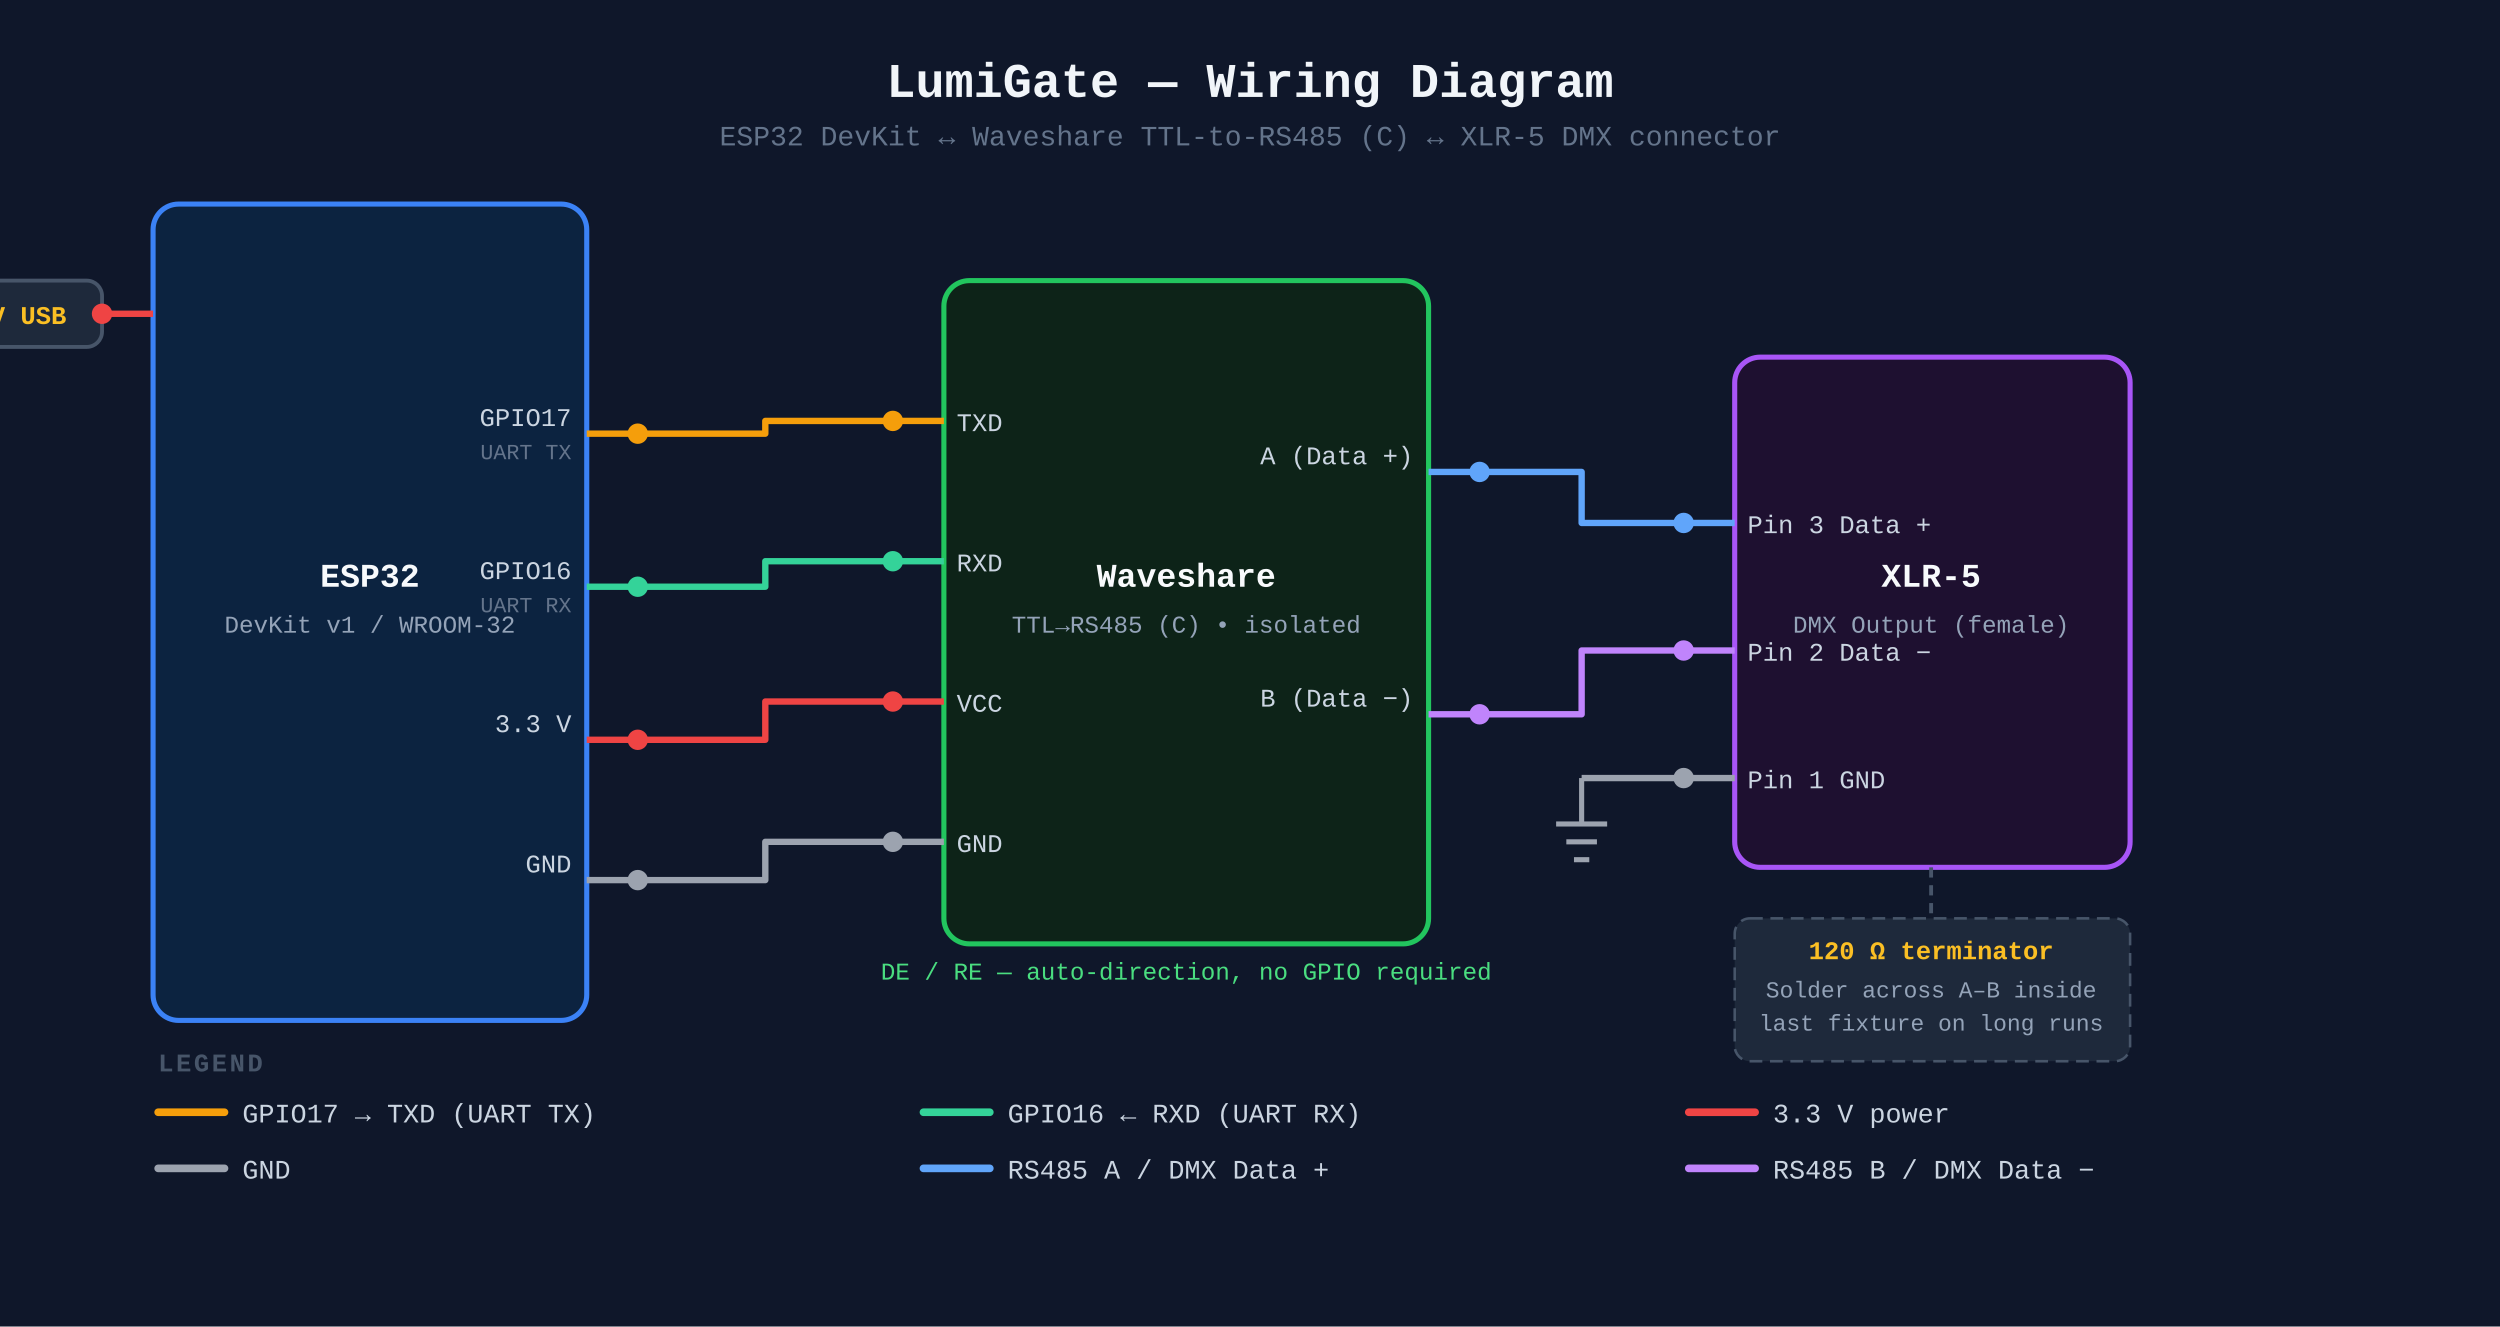
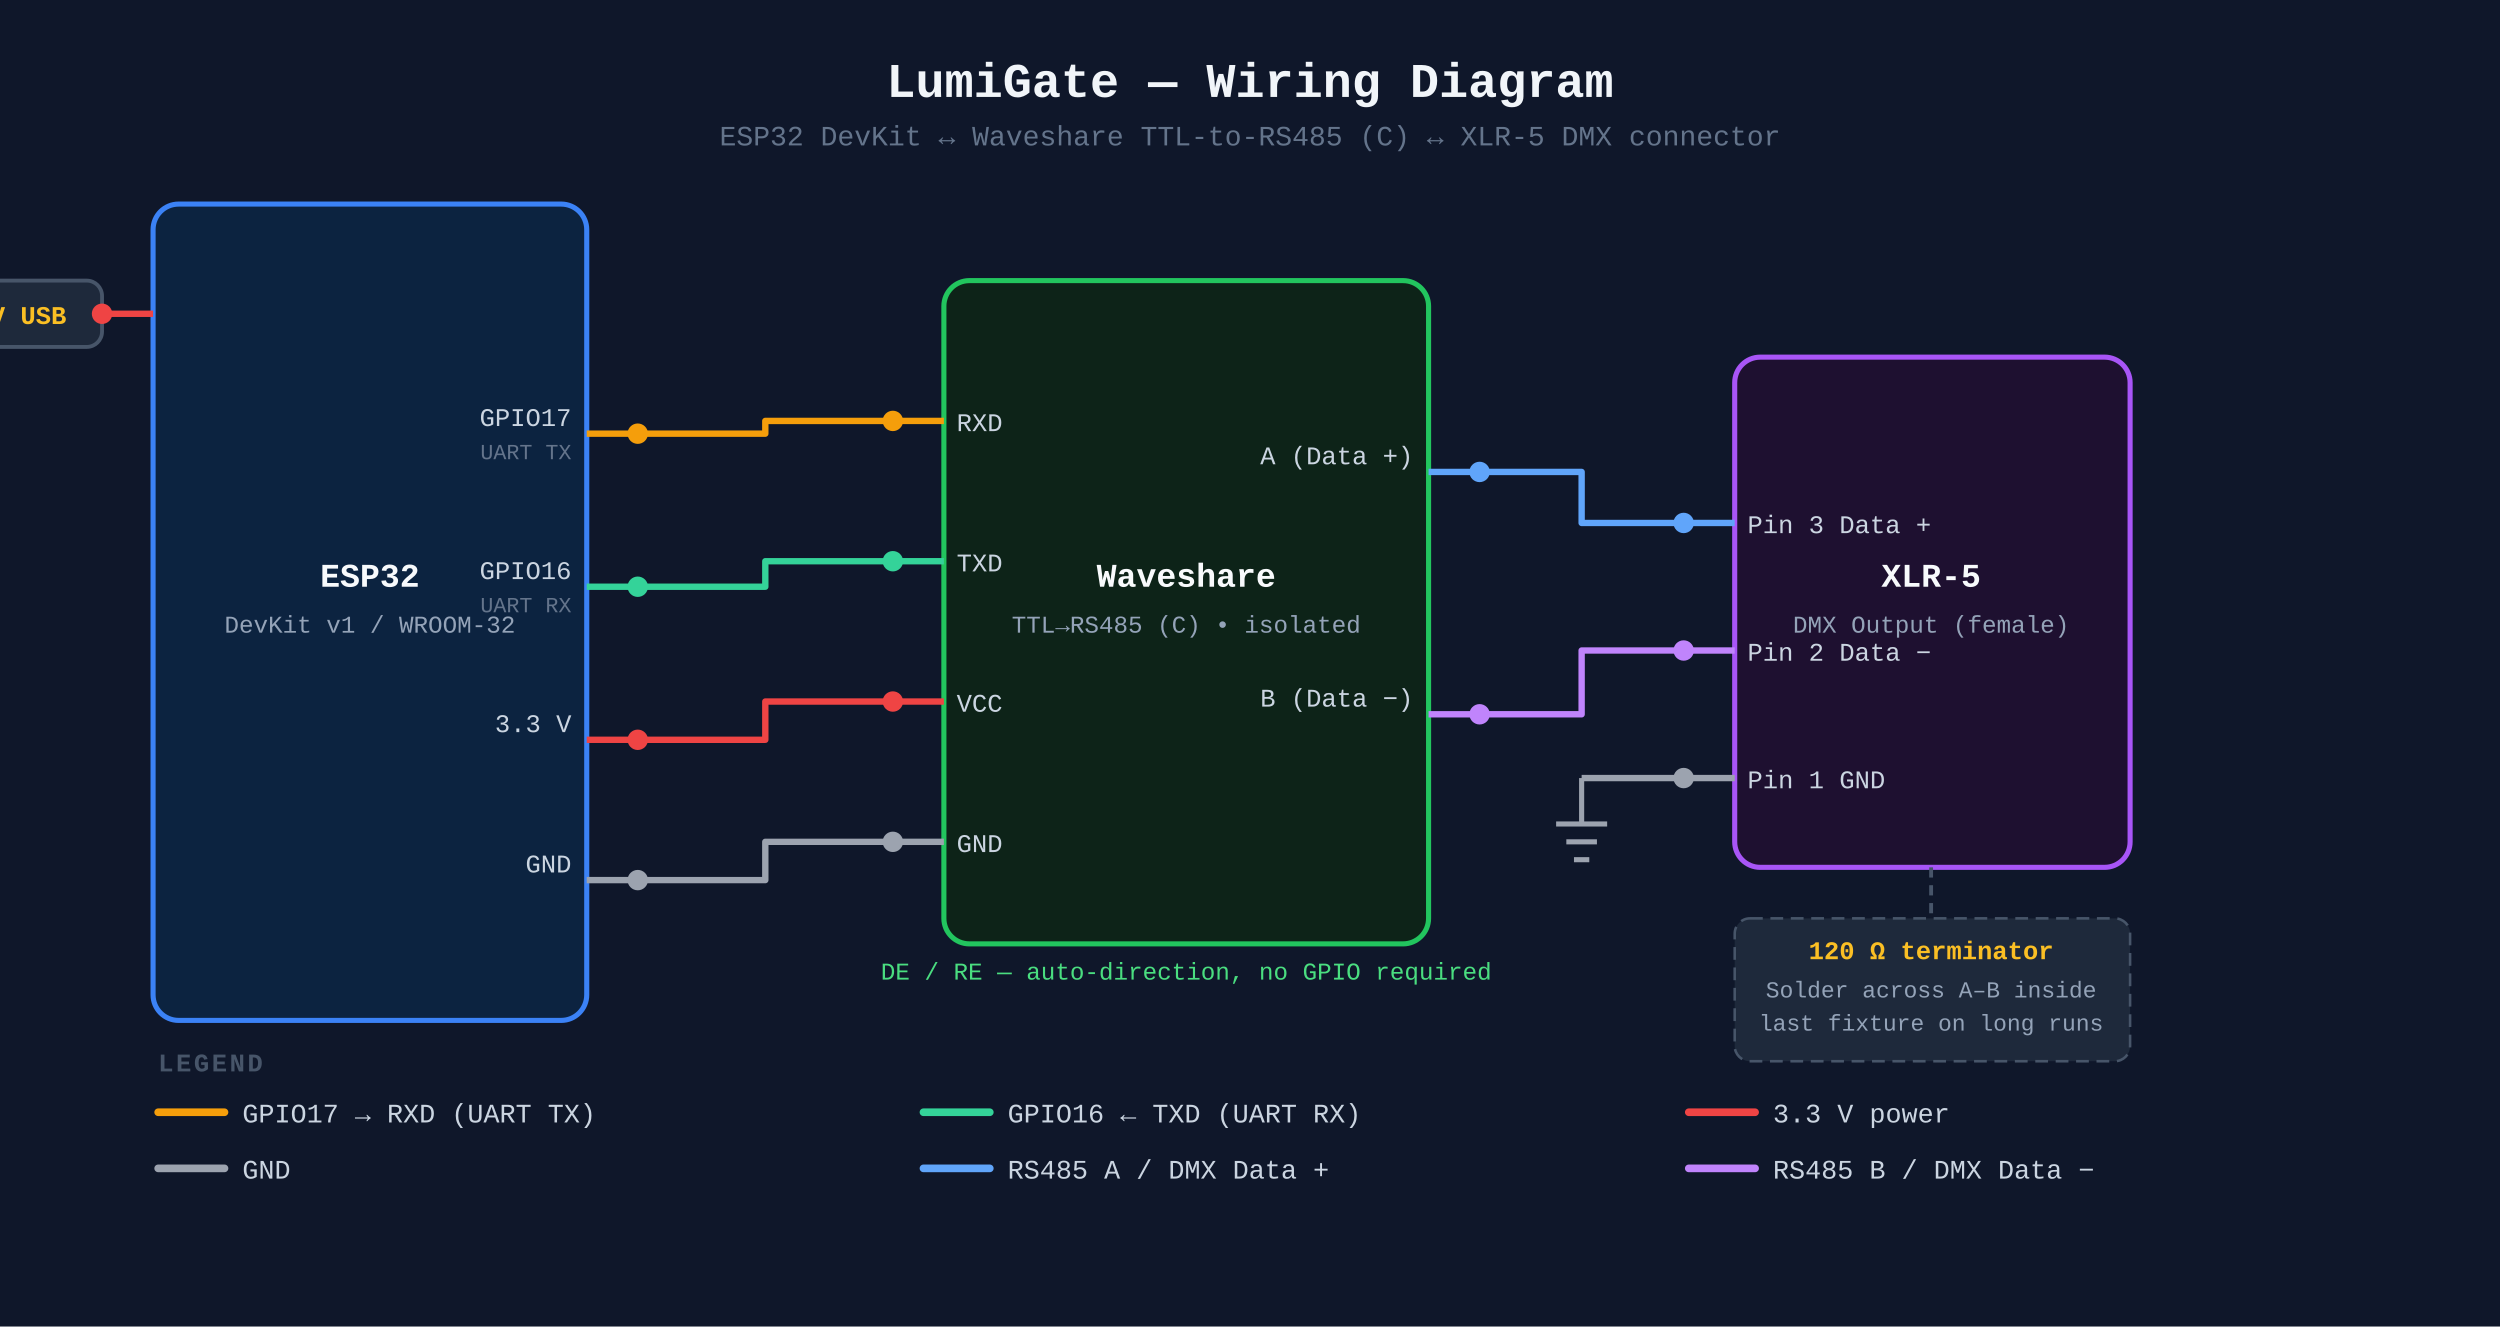
<svg xmlns="http://www.w3.org/2000/svg" width="980" height="520" viewBox="0 0 980 520">
  <defs>
    <style>text { font-family: "JetBrains Mono","Consolas","Courier New",monospace; }</style>
  </defs>
  <rect width="980" height="520" fill="#0f172a" />
  <text x="490" y="38" text-anchor="middle" font-size="19" font-weight="bold" fill="#f1f5f9">LumiGate — Wiring Diagram</text>
  <text x="490" y="57" text-anchor="middle" font-size="11" fill="#64748b">ESP32 DevKit  ↔  Waveshare TTL-to-RS485 (C)  ↔  XLR-5 DMX connector</text>
  <rect x="60" y="80" width="170" height="320" rx="10" fill="#0c2340" stroke="#3b82f6" stroke-width="2" />
  <text x="145" y="230" text-anchor="middle" font-size="13" font-weight="bold" fill="#f8fafc">ESP32</text>
  <text x="145" y="248" text-anchor="middle" font-size="9.5" fill="#94a3b8">DevKit v1 / WROOM-32</text>
  <rect x="370" y="110" width="190" height="260" rx="10" fill="#0d2318" stroke="#22c55e" stroke-width="2" />
  <text x="465" y="230" text-anchor="middle" font-size="13" font-weight="bold" fill="#f8fafc">Waveshare</text>
  <text x="465" y="248" text-anchor="middle" font-size="9.5" fill="#94a3b8">TTL→RS485 (C)  •  isolated</text>
  <rect x="680" y="140" width="155" height="200" rx="10" fill="#1e1030" stroke="#a855f7" stroke-width="2" />
  <text x="757" y="230" text-anchor="middle" font-size="13" font-weight="bold" fill="#f8fafc">XLR-5</text>
  <text x="757" y="248" text-anchor="middle" font-size="9.5" fill="#94a3b8">DMX Output (female)</text>
  <line x1="230" y1="170" x2="250" y2="170" stroke="#f59e0b" stroke-width="2.5" />
  <text x="224" y="167" text-anchor="end" font-size="10" fill="#cbd5e1">GPIO17</text>
  <text x="224" y="180" text-anchor="end" font-size="8.5" fill="#64748b">UART TX</text>
  <line x1="350" y1="165" x2="370" y2="165" stroke="#f59e0b" stroke-width="2.5" />
-   <text x="375" y="169" text-anchor="start" font-size="10" fill="#cbd5e1">TXD</text>
+   <text x="375" y="169" text-anchor="start" font-size="10" fill="#cbd5e1">RXD</text>
  <path d="M250 170 L300 170 L300 165 L350 165" fill="none" stroke="#f59e0b" stroke-width="2.5" stroke-linecap="round" stroke-linejoin="round" />
  <circle cx="250" cy="170" r="4" fill="#f59e0b" />
  <circle cx="350" cy="165" r="4" fill="#f59e0b" />
  <line x1="230" y1="230" x2="250" y2="230" stroke="#34d399" stroke-width="2.5" />
  <text x="224" y="227" text-anchor="end" font-size="10" fill="#cbd5e1">GPIO16</text>
  <text x="224" y="240" text-anchor="end" font-size="8.5" fill="#64748b">UART RX</text>
  <line x1="350" y1="220" x2="370" y2="220" stroke="#34d399" stroke-width="2.5" />
-   <text x="375" y="224" text-anchor="start" font-size="10" fill="#cbd5e1">RXD</text>
+   <text x="375" y="224" text-anchor="start" font-size="10" fill="#cbd5e1">TXD</text>
  <path d="M250 230 L300 230 L300 220 L350 220" fill="none" stroke="#34d399" stroke-width="2.5" stroke-linecap="round" stroke-linejoin="round" />
  <circle cx="250" cy="230" r="4" fill="#34d399" />
  <circle cx="350" cy="220" r="4" fill="#34d399" />
  <line x1="230" y1="290" x2="250" y2="290" stroke="#ef4444" stroke-width="2.5" />
  <text x="224" y="287" text-anchor="end" font-size="10" fill="#cbd5e1">3.3 V</text>
  <line x1="350" y1="275" x2="370" y2="275" stroke="#ef4444" stroke-width="2.5" />
  <text x="375" y="279" text-anchor="start" font-size="10" fill="#cbd5e1">VCC</text>
  <path d="M250 290 L300 290 L300 275 L350 275" fill="none" stroke="#ef4444" stroke-width="2.5" stroke-linecap="round" stroke-linejoin="round" />
  <circle cx="250" cy="290" r="4" fill="#ef4444" />
  <circle cx="350" cy="275" r="4" fill="#ef4444" />
  <line x1="230" y1="345" x2="250" y2="345" stroke="#9ca3af" stroke-width="2.5" />
  <text x="224" y="342" text-anchor="end" font-size="10" fill="#cbd5e1">GND</text>
  <line x1="350" y1="330" x2="370" y2="330" stroke="#9ca3af" stroke-width="2.5" />
  <text x="375" y="334" text-anchor="start" font-size="10" fill="#cbd5e1">GND</text>
  <path d="M250 345 L300 345 L300 330 L350 330" fill="none" stroke="#9ca3af" stroke-width="2.5" stroke-linecap="round" stroke-linejoin="round" />
  <circle cx="250" cy="345" r="4" fill="#9ca3af" />
  <circle cx="350" cy="330" r="4" fill="#9ca3af" />
  <line x1="560" y1="185" x2="580" y2="185" stroke="#60a5fa" stroke-width="2.5" />
  <text x="554" y="182" text-anchor="end" font-size="10" fill="#cbd5e1">A  (Data +)</text>
  <line x1="660" y1="205" x2="680" y2="205" stroke="#60a5fa" stroke-width="2.5" />
  <text x="685" y="209" text-anchor="start" font-size="10" fill="#cbd5e1">Pin 3  Data +</text>
  <path d="M580 185 L620 185 L620 205 L660 205" fill="none" stroke="#60a5fa" stroke-width="2.5" stroke-linecap="round" stroke-linejoin="round" />
  <circle cx="580" cy="185" r="4" fill="#60a5fa" />
  <circle cx="660" cy="205" r="4" fill="#60a5fa" />
  <line x1="560" y1="280" x2="580" y2="280" stroke="#c084fc" stroke-width="2.5" />
  <text x="554" y="277" text-anchor="end" font-size="10" fill="#cbd5e1">B  (Data −)</text>
  <line x1="660" y1="255" x2="680" y2="255" stroke="#c084fc" stroke-width="2.5" />
  <text x="685" y="259" text-anchor="start" font-size="10" fill="#cbd5e1">Pin 2  Data −</text>
  <path d="M580 280 L620 280 L620 255 L660 255" fill="none" stroke="#c084fc" stroke-width="2.5" stroke-linecap="round" stroke-linejoin="round" />
  <circle cx="580" cy="280" r="4" fill="#c084fc" />
  <circle cx="660" cy="255" r="4" fill="#c084fc" />
  <line x1="660" y1="305" x2="680" y2="305" stroke="#9ca3af" stroke-width="2.5" />
  <text x="685" y="309" text-anchor="start" font-size="10" fill="#cbd5e1">Pin 1  GND</text>
  <line x1="660" y1="305" x2="620" y2="305" stroke="#9ca3af" stroke-width="2.5" />
  <line x1="620" y1="305" x2="620" y2="323" stroke="#9ca3af" stroke-width="2" />
  <line x1="610" y1="323" x2="630" y2="323" stroke="#9ca3af" stroke-width="2" />
  <line x1="614" y1="330" x2="626" y2="330" stroke="#9ca3af" stroke-width="2" />
  <line x1="617" y1="337" x2="623" y2="337" stroke="#9ca3af" stroke-width="2" />
  <circle cx="660" cy="305" r="4" fill="#9ca3af" />
  <rect x="-30" y="110" width="70" height="26" rx="6" fill="#1e293b" stroke="#475569" stroke-width="1.5" />
  <text x="5" y="127" text-anchor="middle" font-size="10" fill="#fbbf24" font-weight="bold">5 V  USB</text>
  <line x1="40" y1="123" x2="60" y2="123" stroke="#ef4444" stroke-width="2.5" />
  <circle cx="40" cy="123" r="4" fill="#ef4444" />
  <text x="465" y="384" text-anchor="middle" font-size="9.5" fill="#4ade80">DE / RE — auto-direction, no GPIO required</text>
  <rect x="680" y="360" width="155" height="56" rx="6" fill="#1e293b" stroke="#475569" stroke-width="1" stroke-dasharray="5,3" />
  <text x="757" y="376" text-anchor="middle" font-size="10" fill="#fbbf24" font-weight="bold">120 Ω terminator</text>
  <text x="757" y="391" text-anchor="middle" font-size="9" fill="#94a3b8">Solder across A–B inside</text>
  <text x="757" y="404" text-anchor="middle" font-size="9" fill="#94a3b8">last fixture on long runs</text>
  <line x1="757" y1="340" x2="757" y2="360" stroke="#475569" stroke-width="1.5" stroke-dasharray="4,3" />
  <text x="62" y="420" font-size="10" fill="#475569" font-weight="bold" letter-spacing="1">LEGEND</text>
  <line x1="62" y1="436" x2="88" y2="436" stroke="#f59e0b" stroke-width="3" stroke-linecap="round" />
-   <text x="95" y="440" font-size="10.5" fill="#cbd5e1">GPIO17 → TXD  (UART TX)</text>
+   <text x="95" y="440" font-size="10.5" fill="#cbd5e1">GPIO17 → RXD  (UART TX)</text>
  <line x1="362" y1="436" x2="388" y2="436" stroke="#34d399" stroke-width="3" stroke-linecap="round" />
-   <text x="395" y="440" font-size="10.5" fill="#cbd5e1">GPIO16 ← RXD  (UART RX)</text>
+   <text x="395" y="440" font-size="10.5" fill="#cbd5e1">GPIO16 ← TXD  (UART RX)</text>
  <line x1="662" y1="436" x2="688" y2="436" stroke="#ef4444" stroke-width="3" stroke-linecap="round" />
  <text x="695" y="440" font-size="10.5" fill="#cbd5e1">3.3 V power</text>
  <line x1="62" y1="458" x2="88" y2="458" stroke="#9ca3af" stroke-width="3" stroke-linecap="round" />
  <text x="95" y="462" font-size="10.5" fill="#cbd5e1">GND</text>
  <line x1="362" y1="458" x2="388" y2="458" stroke="#60a5fa" stroke-width="3" stroke-linecap="round" />
  <text x="395" y="462" font-size="10.5" fill="#cbd5e1">RS485 A  /  DMX Data +</text>
  <line x1="662" y1="458" x2="688" y2="458" stroke="#c084fc" stroke-width="3" stroke-linecap="round" />
  <text x="695" y="462" font-size="10.5" fill="#cbd5e1">RS485 B  /  DMX Data −</text>
</svg>
